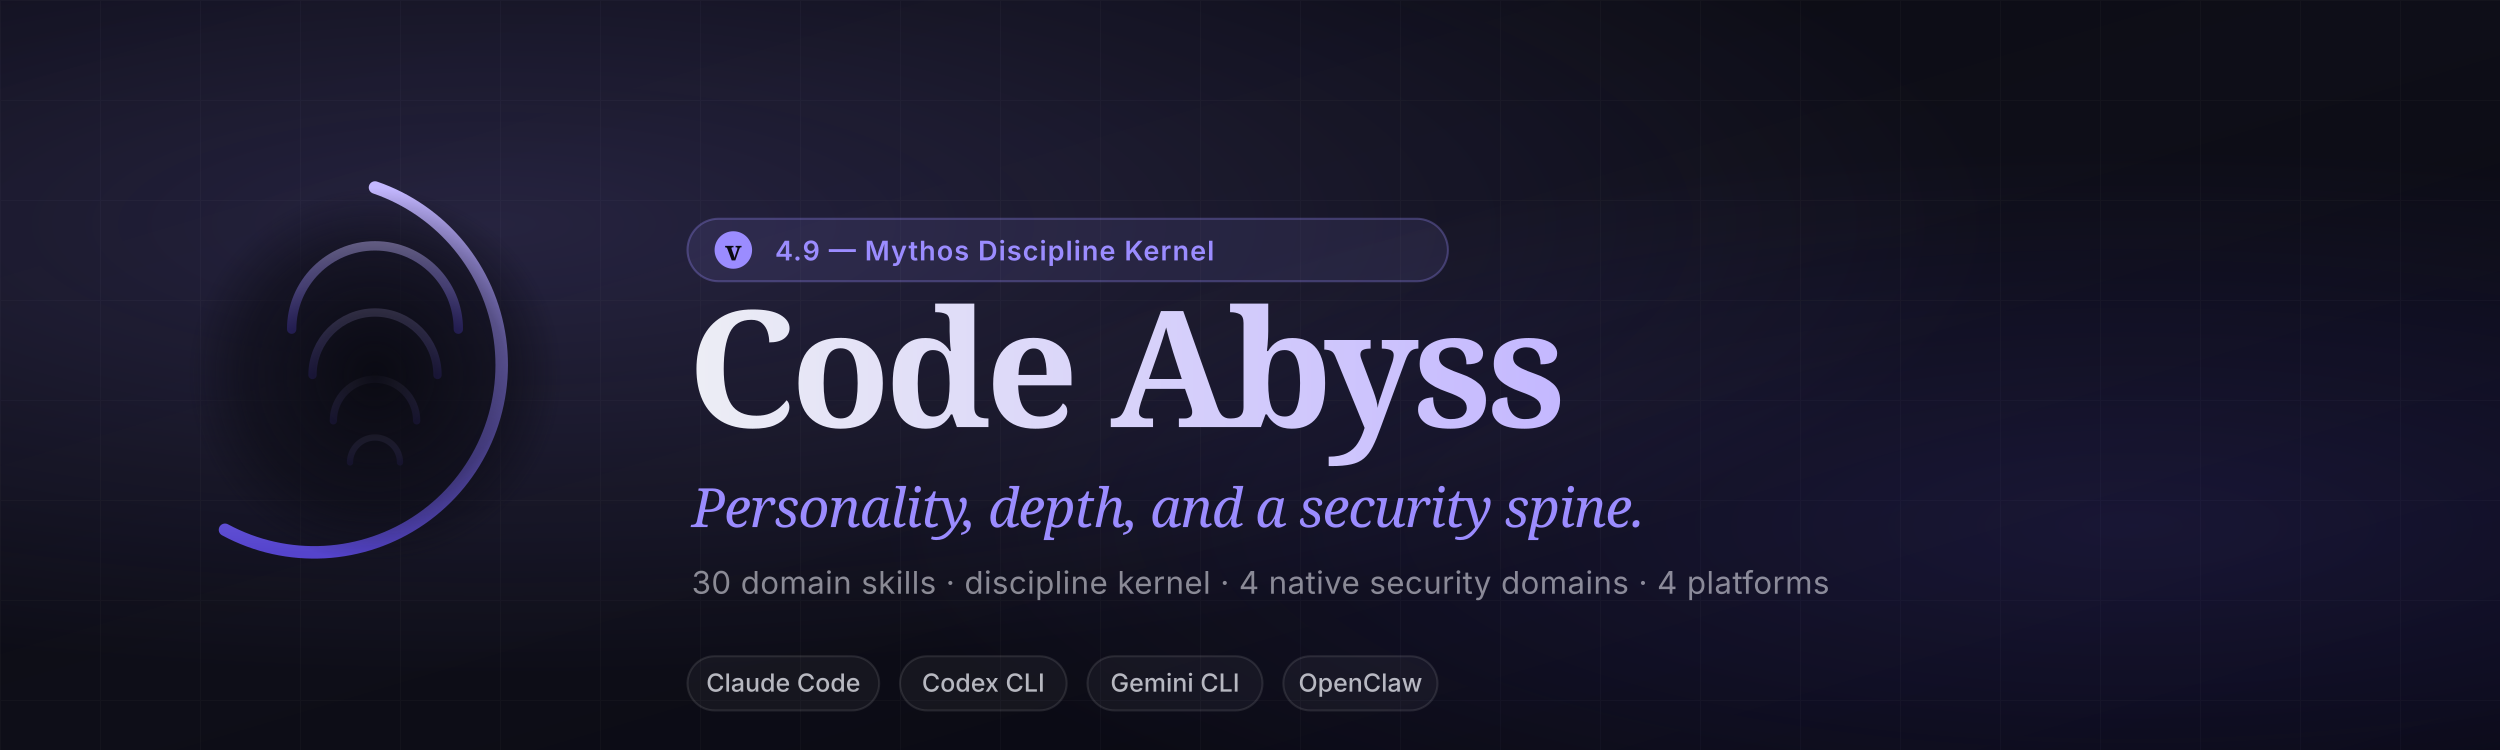
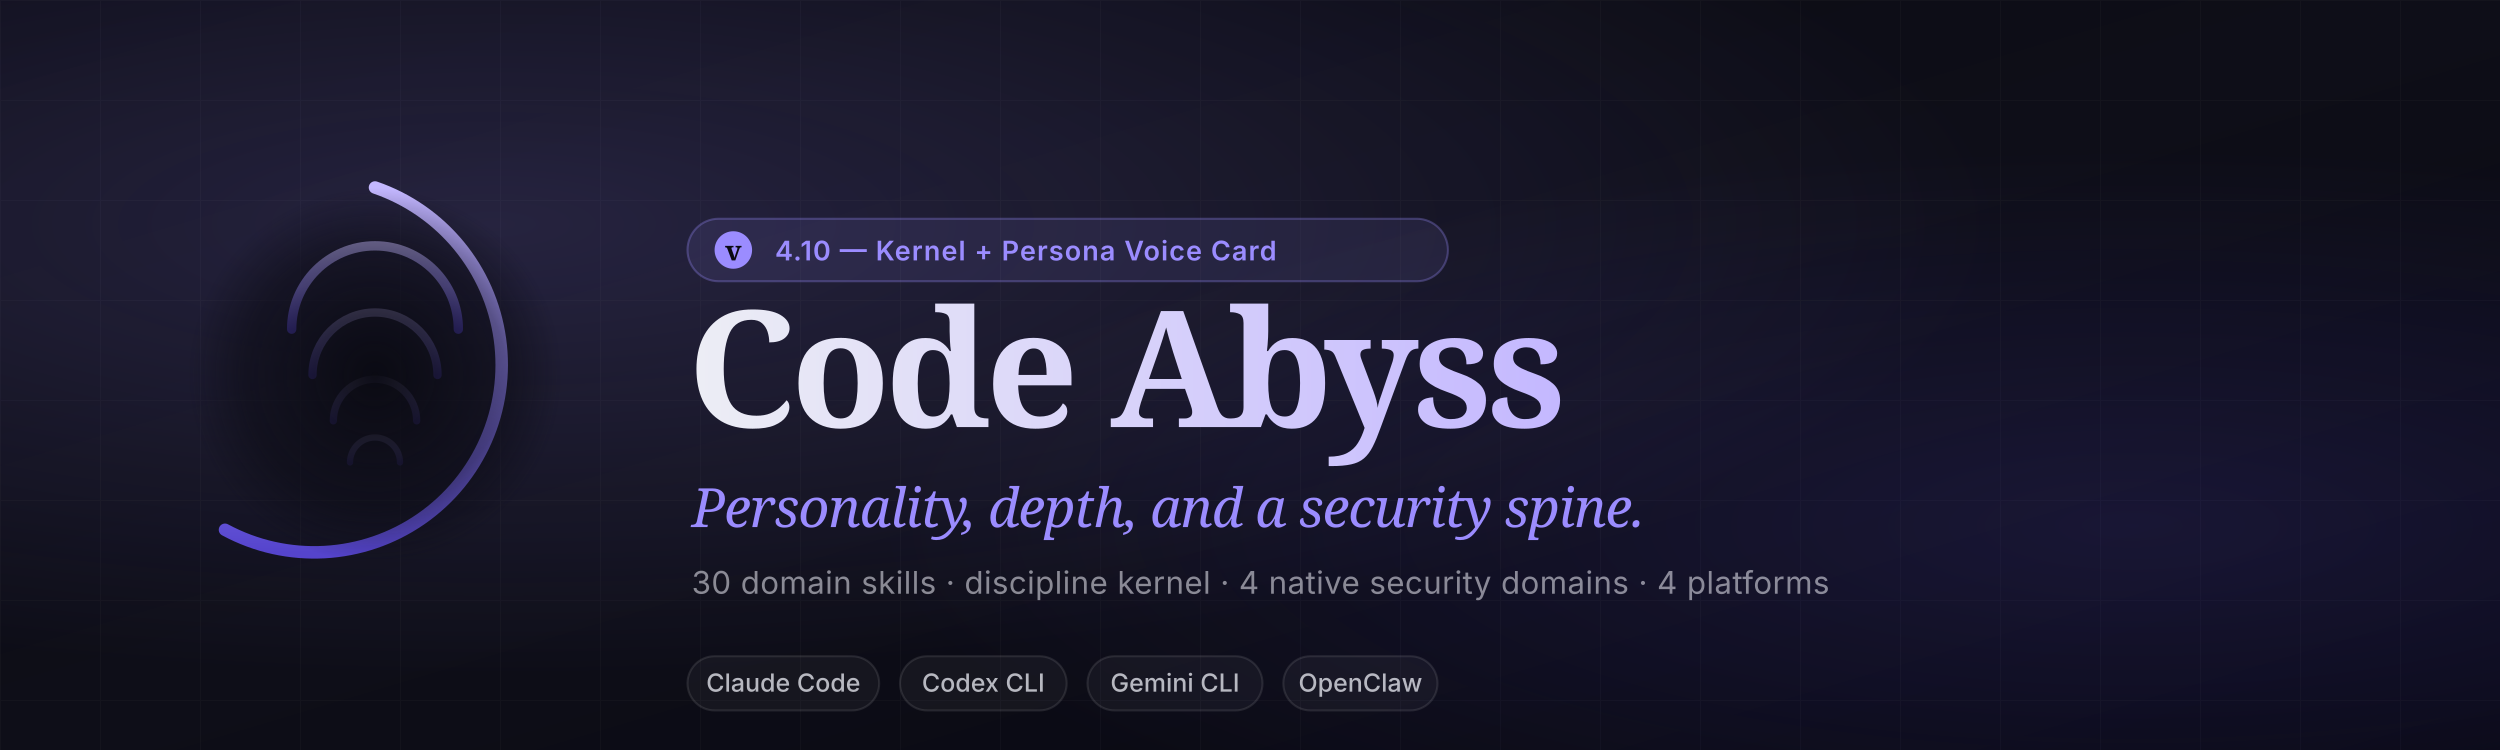
<svg xmlns="http://www.w3.org/2000/svg" viewBox="0 0 1200 360" fill="none">
  <defs>
    <linearGradient id="bg" x1="0" y1="0" x2="1" y2="1">
      <stop offset="0%" stop-color="#0a0a12" />
      <stop offset="50%" stop-color="#0e0e18" />
      <stop offset="100%" stop-color="#070710" />
    </linearGradient>
    <radialGradient id="glow1" cx="0.2" cy="0.3" r="0.6">
      <stop offset="0%" stop-color="#9b8cff" stop-opacity="0.18" />
      <stop offset="100%" stop-color="#9b8cff" stop-opacity="0" />
    </radialGradient>
    <radialGradient id="glow2" cx="0.85" cy="0.7" r="0.5">
      <stop offset="0%" stop-color="#6e5dff" stop-opacity="0.14" />
      <stop offset="100%" stop-color="#6e5dff" stop-opacity="0" />
    </radialGradient>
    <linearGradient id="iris" x1="0" y1="0" x2="0" y2="1">
      <stop offset="0%" stop-color="#c4b8ff" />
      <stop offset="50%" stop-color="#9b8cff" />
      <stop offset="100%" stop-color="#5544cc" />
    </linearGradient>
    <radialGradient id="core" cx="0.5" cy="0.5" r="0.5">
      <stop offset="0%" stop-color="#0a0a12" stop-opacity="0.96" />
      <stop offset="70%" stop-color="#0a0a12" stop-opacity="0.5" />
      <stop offset="100%" stop-color="#0a0a12" stop-opacity="0" />
    </radialGradient>
    <linearGradient id="title-grad" x1="0" y1="0" x2="1" y2="0">
      <stop offset="0%" stop-color="#ecedf5" />
      <stop offset="100%" stop-color="#c4b8ff" />
    </linearGradient>
    <pattern id="grid" width="48" height="48" patternUnits="userSpaceOnUse">
      <path d="M 48 0 L 0 0 0 48" fill="none" stroke="rgba(255,255,255,0.025)" stroke-width="1" />
    </pattern>
  </defs>
  <rect width="1200" height="360" fill="url(#bg)" />
  <rect width="1200" height="360" fill="url(#grid)" />
  <rect width="1200" height="360" fill="url(#glow1)" />
  <rect width="1200" height="360" fill="url(#glow2)" />
  <g transform="translate(80, 80)">
    <path d="M100 10 A90 90 0 1 1 28 174.3" stroke="url(#iris)" stroke-width="6" stroke-linecap="round" />
    <path d="M60 78 A40 40 0 0 1 140 78" stroke="url(#iris)" stroke-width="4.5" stroke-linecap="round" opacity="0.9" />
    <path d="M70 100 A30 30 0 0 1 130 100" stroke="url(#iris)" stroke-width="4" stroke-linecap="round" opacity="0.7" />
    <path d="M80 122 A20 20 0 0 1 120 122" stroke="url(#iris)" stroke-width="3.5" stroke-linecap="round" opacity="0.5" />
    <path d="M88 142 A12 12 0 0 1 112 142" stroke="url(#iris)" stroke-width="3" stroke-linecap="round" opacity="0.3" />
    <circle cx="100" cy="100" r="90" fill="url(#core)" />
  </g>
  <g transform="translate(330, 105)">
    <g>
      <rect x="0" y="0" width="365" height="30" rx="15" fill="rgba(155,140,255,0.10)" stroke="rgba(155,140,255,0.30)" />
      <circle cx="22" cy="15" r="9" fill="#9b8cff" />
      <text x="22" y="20" text-anchor="middle" font-family="Georgia, 'Noto Serif SC', serif" font-size="13" font-weight="700" fill="#0a0a12">v</text>
-       <text x="42" y="20" font-family="-apple-system, 'Segoe UI', Inter, sans-serif" font-size="13" font-weight="600" fill="#9b8cff" letter-spacing="0.5">4.9 — Mythos Discipline Kernel</text>
+       <text x="42" y="20" font-family="-apple-system, 'Segoe UI', Inter, sans-serif" font-size="13" font-weight="600" fill="#9b8cff" letter-spacing="0.5">4.10 — Kernel + Persona Voice Card</text>
    </g>
    <text x="0" y="100" font-family="Georgia, 'Noto Serif SC', serif" font-size="78" font-weight="600" fill="url(#title-grad)" letter-spacing="-2.5">Code Abyss</text>
    <text x="2" y="148" font-family="Georgia, 'Noto Serif SC', serif" font-size="26" font-style="italic" font-weight="500" fill="#9b8cff" letter-spacing="-0.5">Personality, depth, and a security spine.</text>
    <text x="2" y="180" font-family="-apple-system, 'Segoe UI', Inter, sans-serif" font-size="15" fill="rgba(236,237,245,0.55)" letter-spacing="0.2">30 domain skills · discipline kernel · 4 native security domains · 4 platforms</text>
    <g transform="translate(0, 210)" font-family="-apple-system, 'Segoe UI', Inter, sans-serif" font-size="12" font-weight="500">
      <g>
        <rect x="0" y="0" width="92" height="26" rx="13" fill="rgba(255,255,255,0.04)" stroke="rgba(255,255,255,0.10)" />
        <text x="46" y="17" text-anchor="middle" fill="rgba(236,237,245,0.75)">Claude Code</text>
      </g>
      <g transform="translate(102, 0)">
        <rect x="0" y="0" width="80" height="26" rx="13" fill="rgba(255,255,255,0.04)" stroke="rgba(255,255,255,0.10)" />
        <text x="40" y="17" text-anchor="middle" fill="rgba(236,237,245,0.75)">Codex CLI</text>
      </g>
      <g transform="translate(192, 0)">
        <rect x="0" y="0" width="84" height="26" rx="13" fill="rgba(255,255,255,0.04)" stroke="rgba(255,255,255,0.10)" />
        <text x="42" y="17" text-anchor="middle" fill="rgba(236,237,245,0.75)">Gemini CLI</text>
      </g>
      <g transform="translate(286, 0)">
        <rect x="0" y="0" width="74" height="26" rx="13" fill="rgba(255,255,255,0.04)" stroke="rgba(255,255,255,0.10)" />
        <text x="37" y="17" text-anchor="middle" fill="rgba(236,237,245,0.75)">OpenClaw</text>
      </g>
    </g>
  </g>
</svg>
